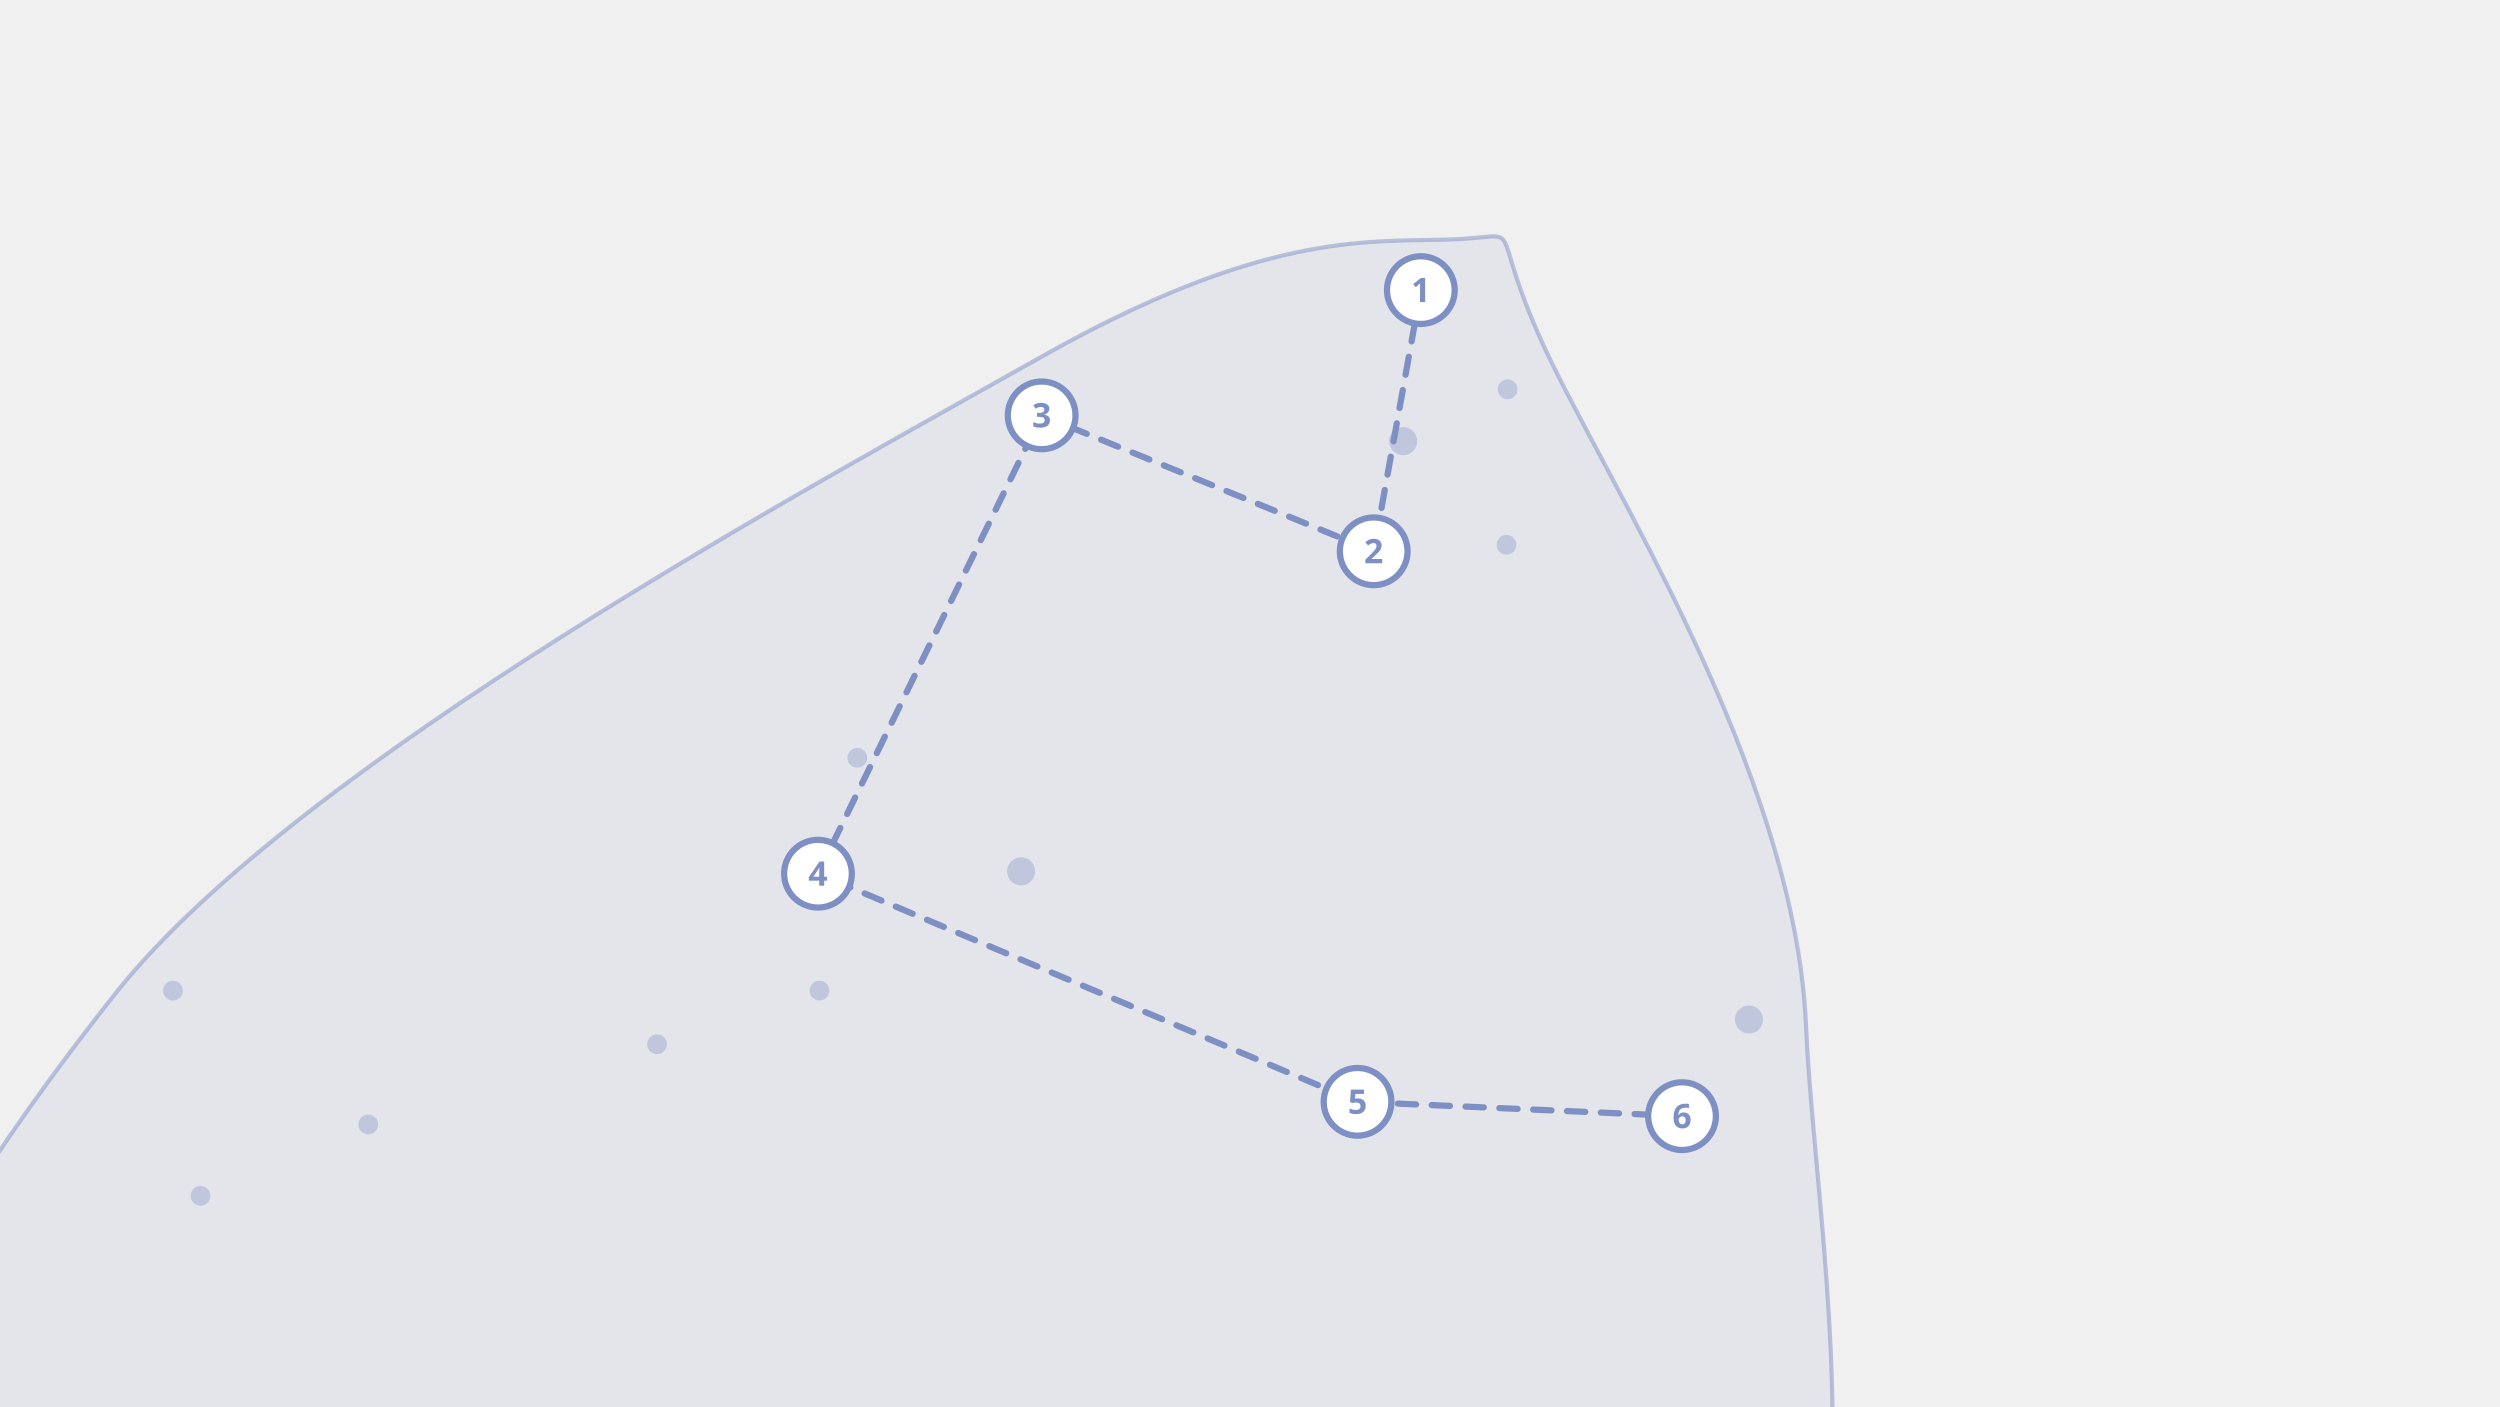
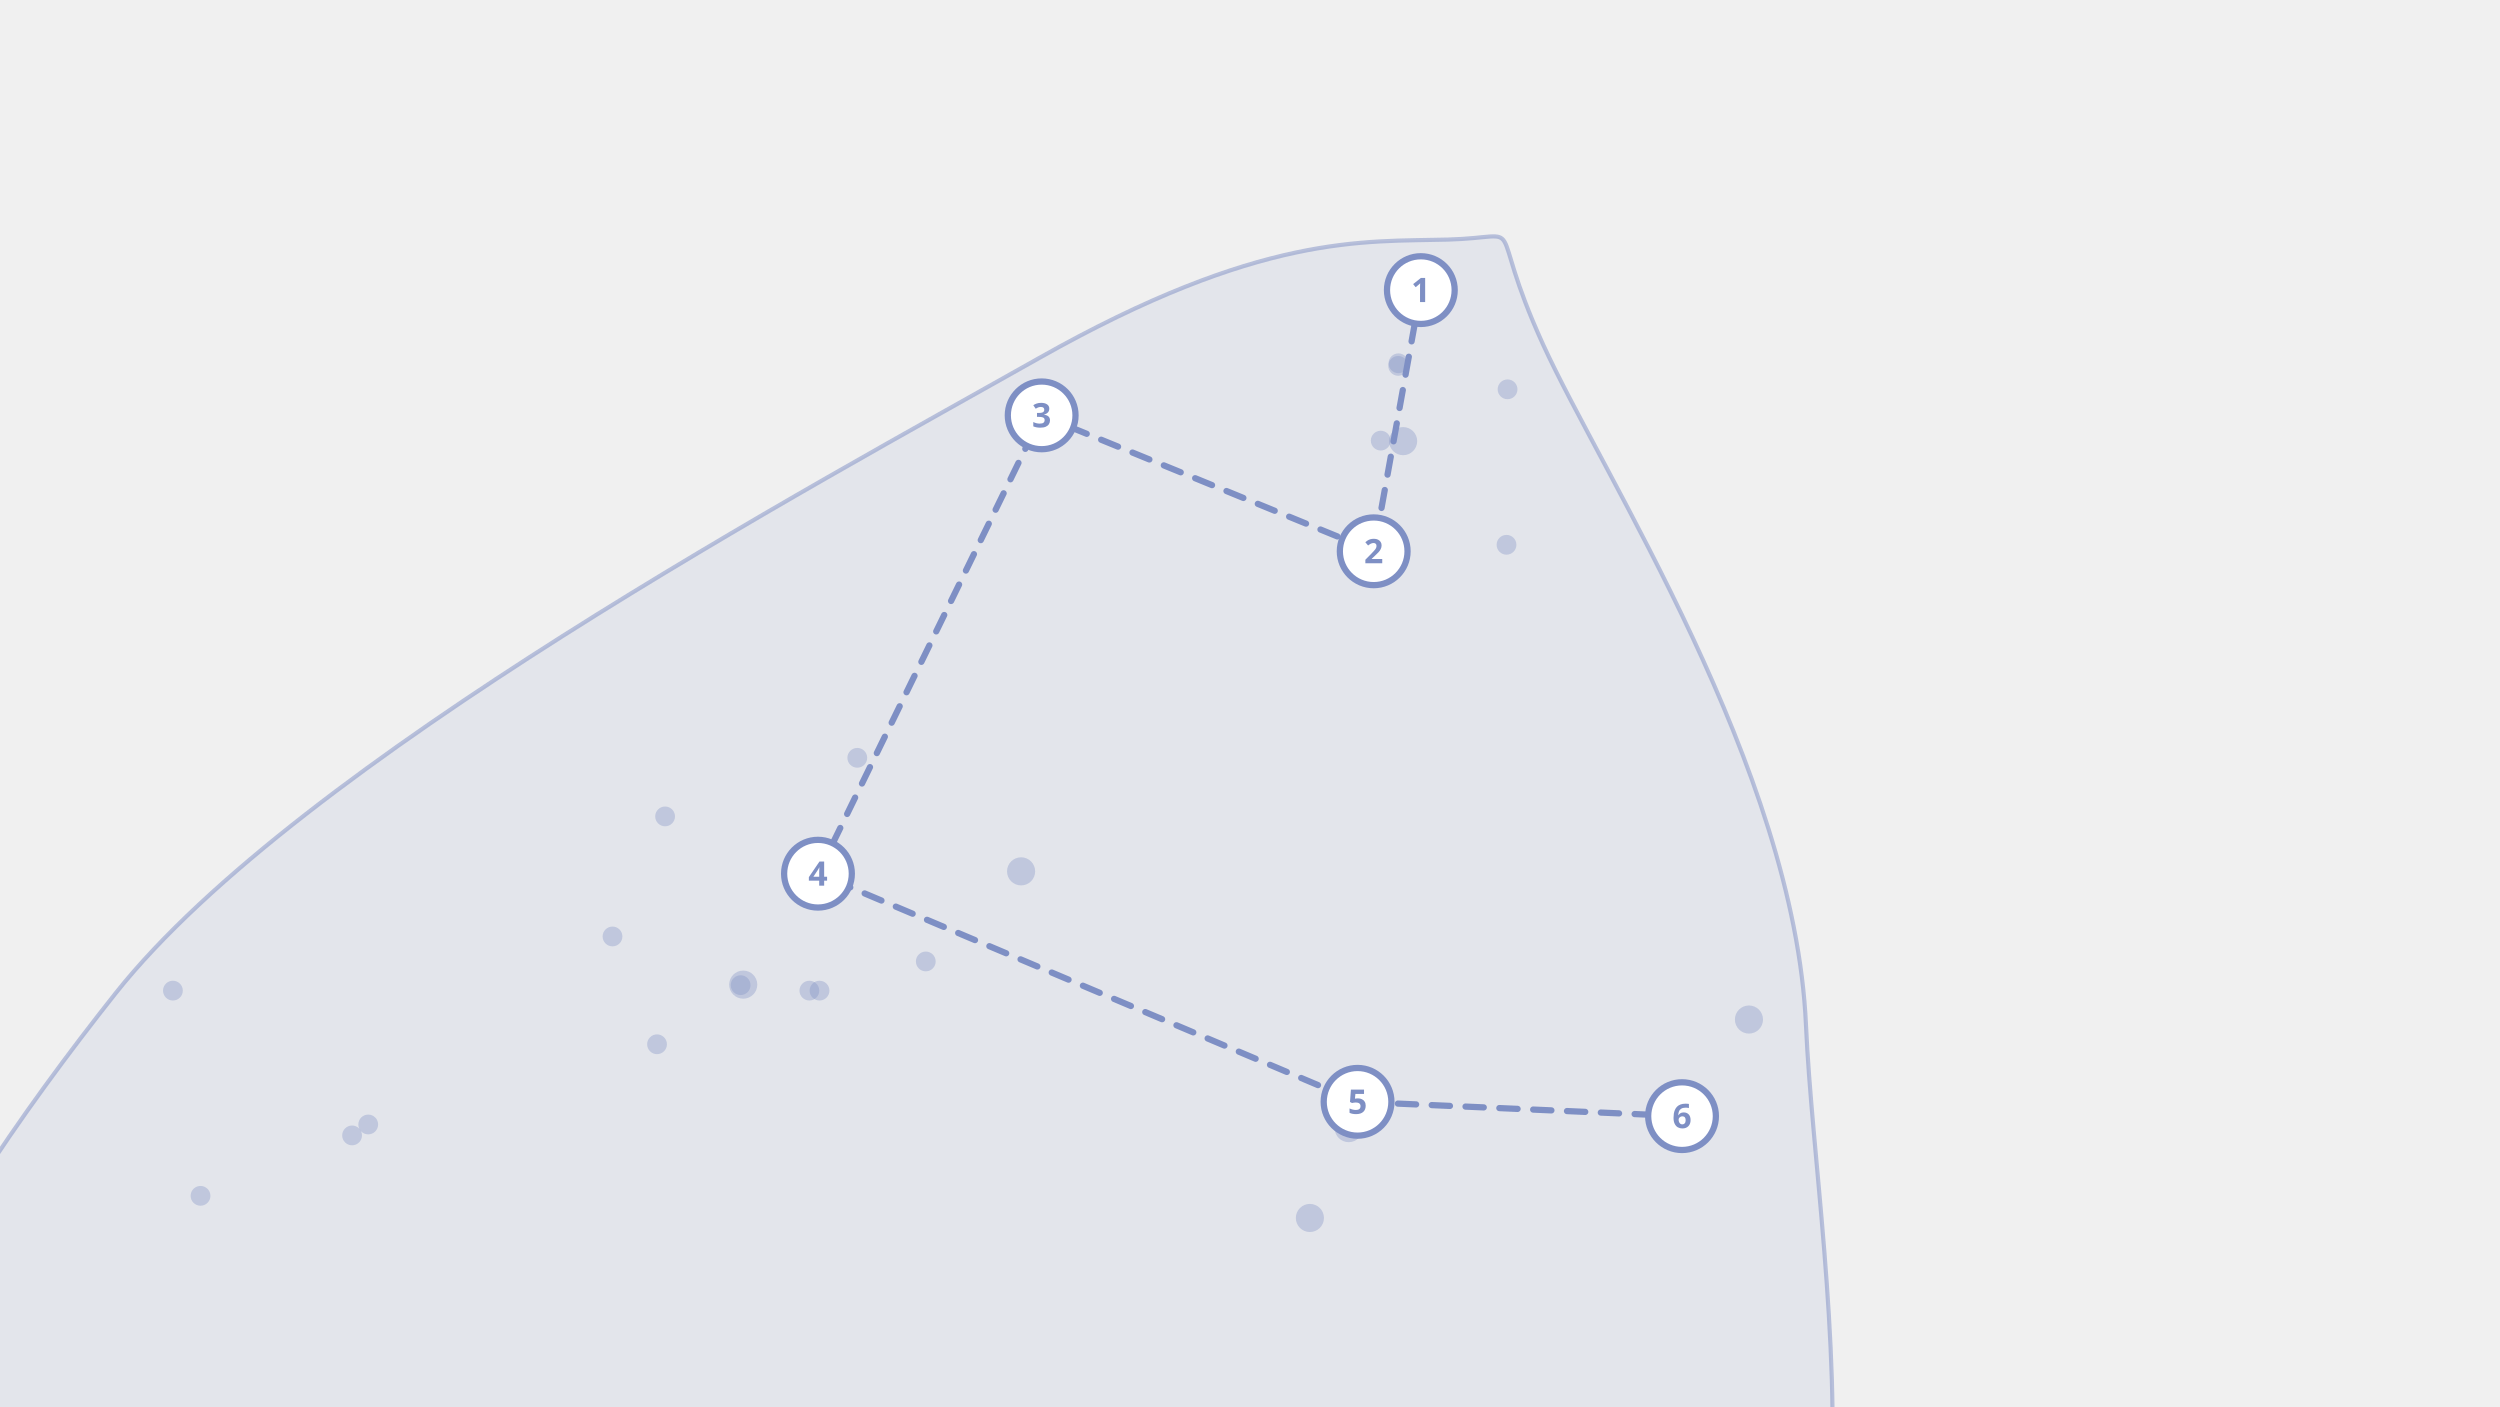
<svg xmlns="http://www.w3.org/2000/svg" viewBox="0 0 960 540" width="960" height="540" role="img" aria-labelledby="t d">
  <path d="M-24.3 671.7C-120.1 614.4 -26.1 470.4 44.4 381.4C115 292.4 313.7 185.7 399 137.5C484.3 89.3 523.8 92.9 556 92C588.3 91.1 569.6 81.9 592.5 132.2C615.4 182.5 689.1 294.9 693.5 393.7C697.9 492.5 738.7 678.7 619.1 725C499.5 771.3 71.5 729 -24.3 671.7Z" fill="#7E8FC4" fill-opacity=".12" stroke="#7E8FC4" stroke-opacity=".5" stroke-width="1.6" stroke-linejoin="round" />
  <circle cx="314.1" cy="335.5" r="5.4" fill="#7E8FC4" />
  <circle cx="545.6" cy="111.4" r="5.4" fill="#7E8FC4" />
  <circle cx="671.6" cy="391.5" r="5.4" fill="#7E8FC4" fill-opacity=".35" />
  <circle cx="521.3" cy="423.1" r="3.8" fill="#7E8FC4" fill-opacity=".8" />
  <circle cx="645.9" cy="428.6" r="3.8" fill="#7E8FC4" fill-opacity=".8" />
  <circle cx="66.4" cy="380.4" r="3.8" fill="#7E8FC4" fill-opacity=".35" />
  <circle cx="329.2" cy="291" r="3.8" fill="#7E8FC4" fill-opacity=".35" />
  <circle cx="400" cy="159.5" r="3.8" fill="#7E8FC4" fill-opacity=".8" />
  <circle cx="578.9" cy="149.5" r="3.8" fill="#7E8FC4" fill-opacity=".35" />
  <circle cx="77" cy="459.2" r="3.8" fill="#7E8FC4" fill-opacity=".35" />
  <circle cx="578.5" cy="209.2" r="3.8" fill="#7E8FC4" fill-opacity=".35" />
  <circle cx="252.3" cy="401" r="3.8" fill="#7E8FC4" fill-opacity=".35" />
  <circle cx="527.5" cy="211.7" r="5.4" fill="#7E8FC4" />
  <circle cx="538.8" cy="169.4" r="5.4" fill="#7E8FC4" fill-opacity=".35" />
  <circle cx="141.4" cy="431.8" r="3.8" fill="#7E8FC4" fill-opacity=".35" />
  <circle cx="314.7" cy="380.4" r="3.8" fill="#7E8FC4" fill-opacity=".35" />
+   <circle cx="530.2" cy="169.2" r="3.8" fill="#7E8FC4" fill-opacity=".35" />
+   <circle cx="503" cy="467.7" r="5.4" fill="#7E8FC4" fill-opacity=".35" />
  <circle cx="392.1" cy="334.6" r="5.4" fill="#7E8FC4" fill-opacity=".35" />
+   <circle cx="135.2" cy="436" r="3.8" fill="#7E8FC4" fill-opacity=".35" />
+   <circle cx="310.8" cy="380.4" r="3.8" fill="#7E8FC4" fill-opacity=".35" />
+   <circle cx="285.4" cy="378.1" r="5.4" fill="#7E8FC4" fill-opacity=".35" />
+   <circle cx="235.2" cy="359.6" r="3.8" fill="#7E8FC4" fill-opacity=".35" />
+   <circle cx="255.4" cy="313.5" r="3.8" fill="#7E8FC4" fill-opacity=".35" />
+   <circle cx="517.9" cy="433.2" r="5.4" fill="#7E8FC4" fill-opacity=".35" />
+   <circle cx="536.9" cy="140.5" r="3.8" fill="#7E8FC4" fill-opacity=".35" />
+   <circle cx="537" cy="139.5" r="3.8" fill="#7E8FC4" fill-opacity=".35" />
+   <circle cx="284.4" cy="378.3" r="3.8" fill="#7E8FC4" fill-opacity=".35" />
+   <circle cx="355.5" cy="369.2" r="3.8" fill="#7E8FC4" fill-opacity=".35" />
  <path d="M545.6 111.4L527.5 211.7L400 159.5L314.1 335.5L521.3 423.1L645.9 428.6" fill="none" stroke="#7E8FC4" stroke-width="2.4" stroke-dasharray="7 6" stroke-linecap="round" />
  <circle cx="545.6" cy="111.4" r="13" fill="#fff" stroke="#7E8FC4" stroke-width="2.4" />
  <text x="545.6" y="116" text-anchor="middle" font-family="Figtree, system-ui, sans-serif" font-size="13" font-weight="700" fill="#7E8FC4">1</text>
  <circle cx="527.5" cy="211.7" r="13" fill="#fff" stroke="#7E8FC4" stroke-width="2.4" />
  <text x="527.5" y="216.3" text-anchor="middle" font-family="Figtree, system-ui, sans-serif" font-size="13" font-weight="700" fill="#7E8FC4">2</text>
  <circle cx="400" cy="159.5" r="13" fill="#fff" stroke="#7E8FC4" stroke-width="2.4" />
  <text x="400" y="164.1" text-anchor="middle" font-family="Figtree, system-ui, sans-serif" font-size="13" font-weight="700" fill="#7E8FC4">3</text>
  <circle cx="314.1" cy="335.5" r="13" fill="#fff" stroke="#7E8FC4" stroke-width="2.4" />
  <text x="314.1" y="340.1" text-anchor="middle" font-family="Figtree, system-ui, sans-serif" font-size="13" font-weight="700" fill="#7E8FC4">4</text>
  <circle cx="521.3" cy="423.1" r="13" fill="#fff" stroke="#7E8FC4" stroke-width="2.4" />
  <text x="521.3" y="427.7" text-anchor="middle" font-family="Figtree, system-ui, sans-serif" font-size="13" font-weight="700" fill="#7E8FC4">5</text>
  <circle cx="645.9" cy="428.6" r="13" fill="#fff" stroke="#7E8FC4" stroke-width="2.4" />
  <text x="645.9" y="433.2" text-anchor="middle" font-family="Figtree, system-ui, sans-serif" font-size="13" font-weight="700" fill="#7E8FC4">6</text>
</svg>
